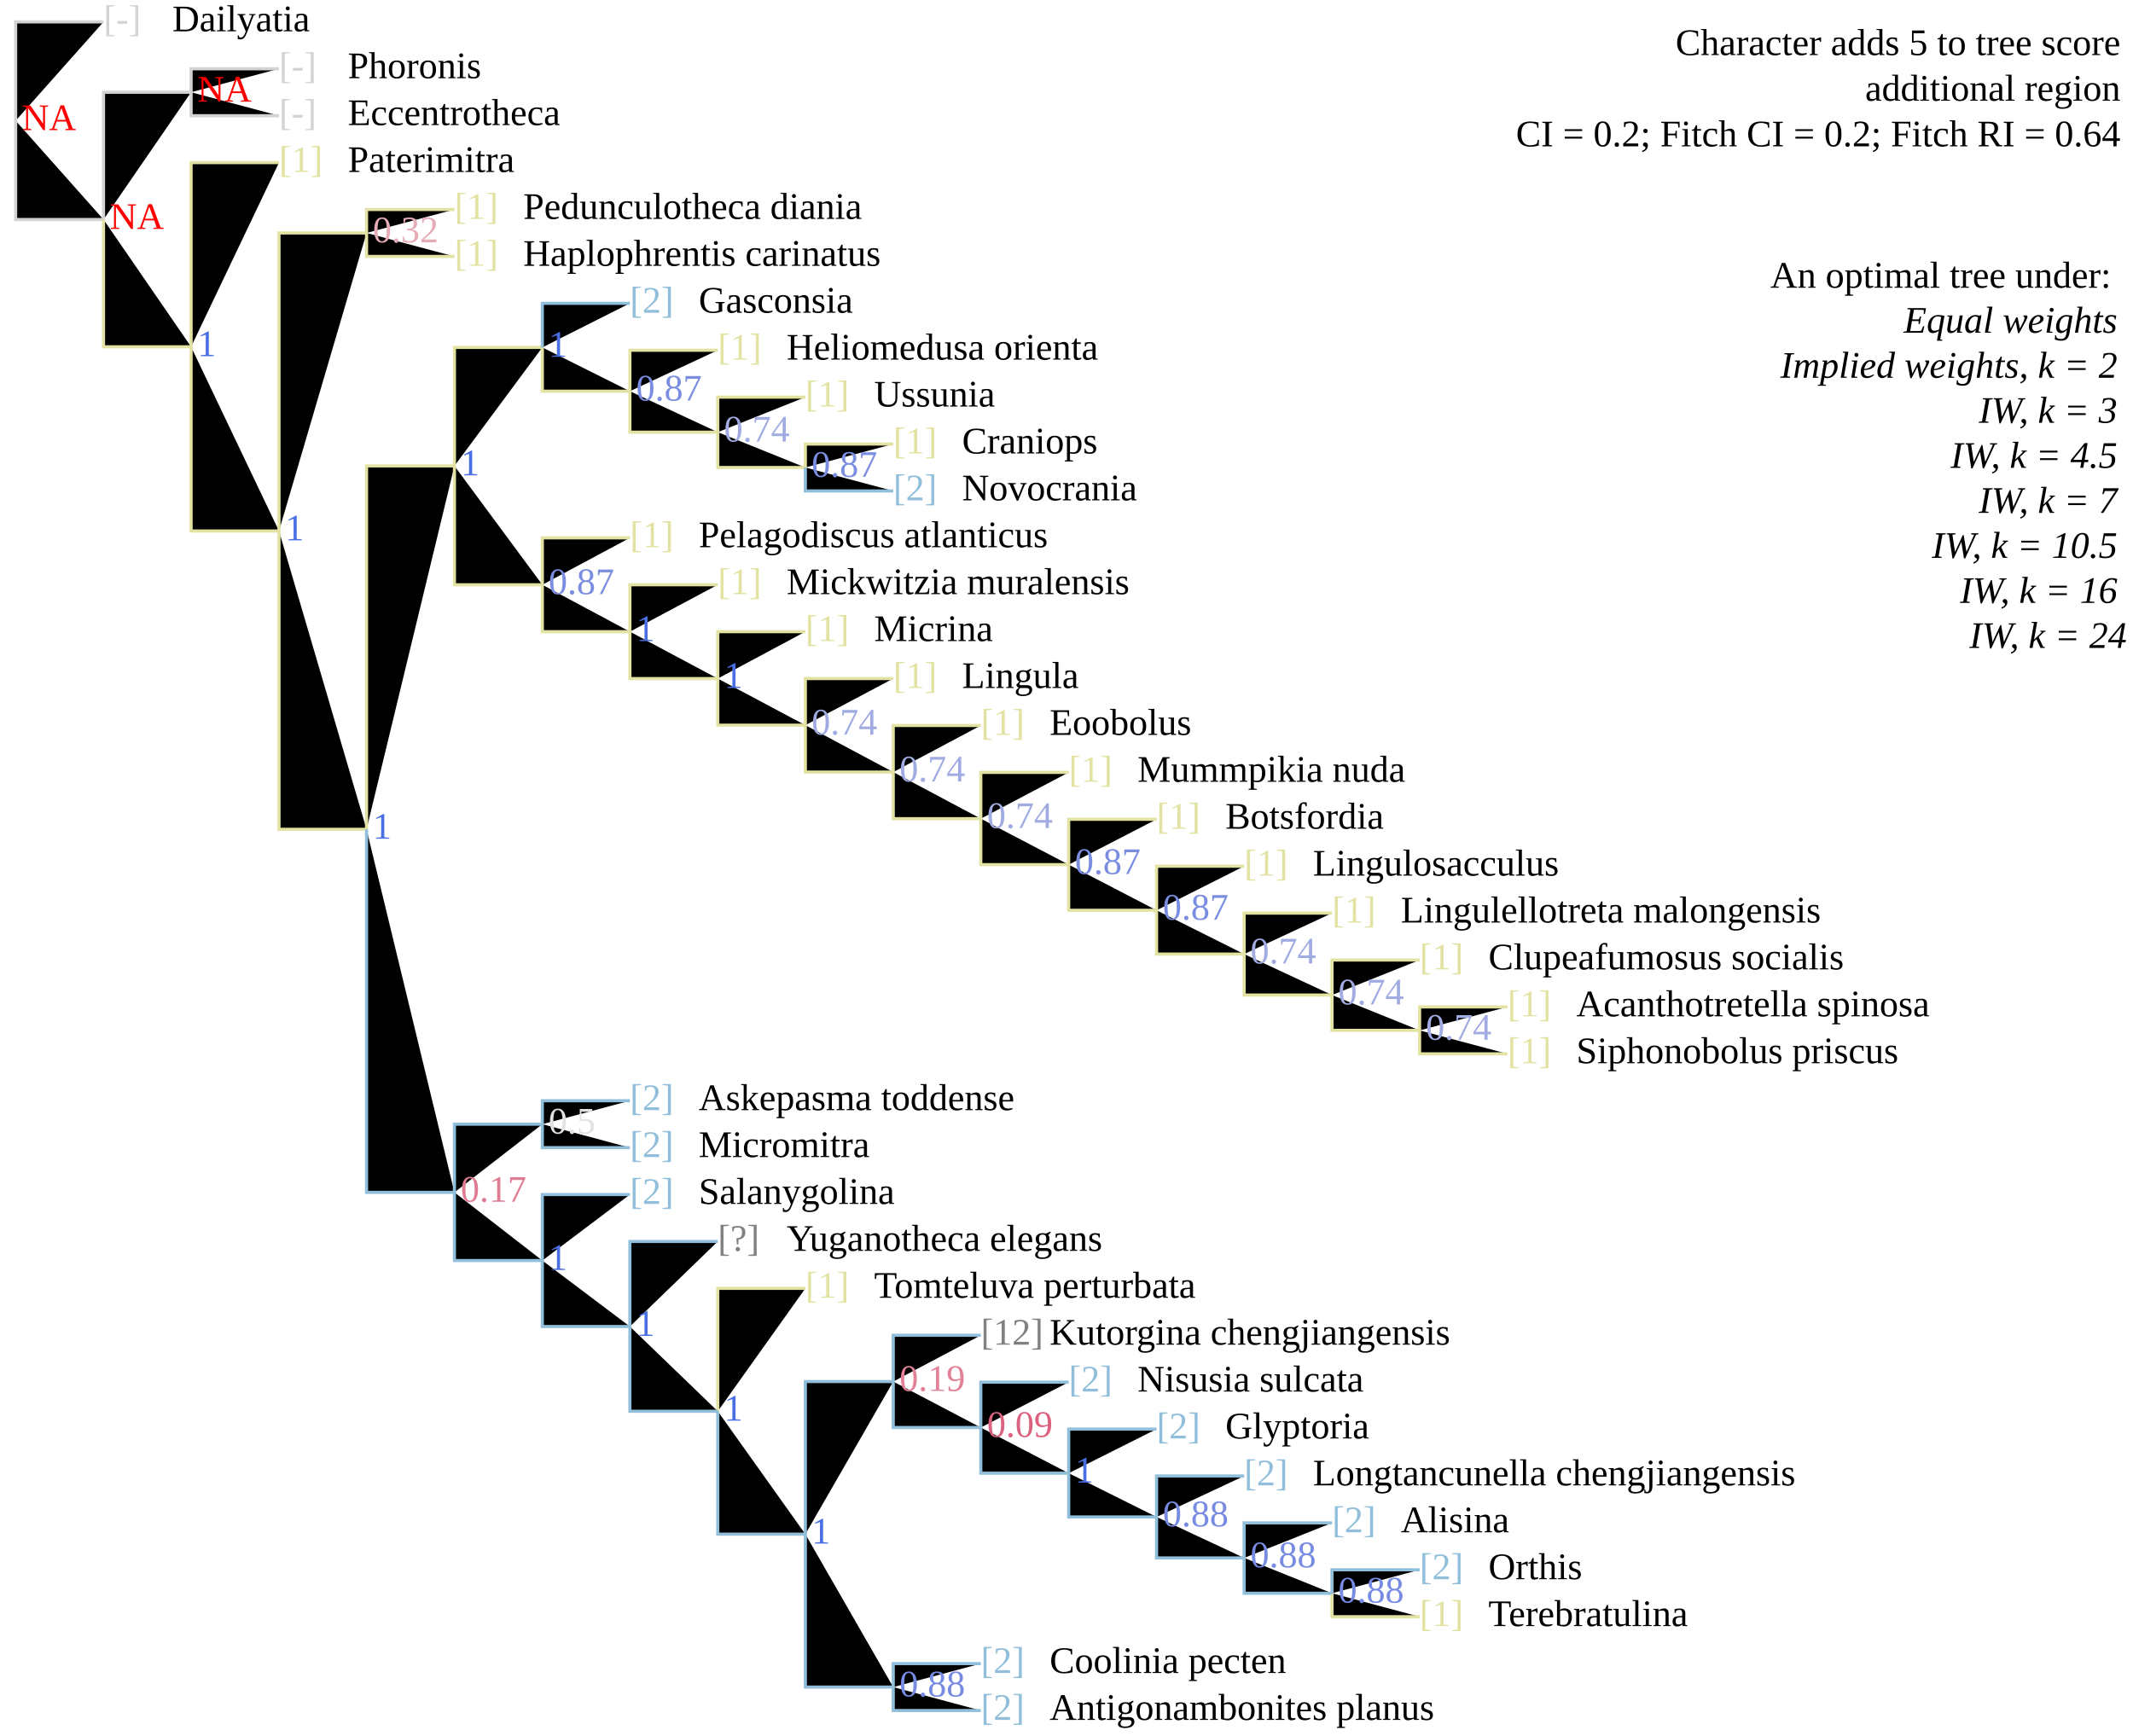
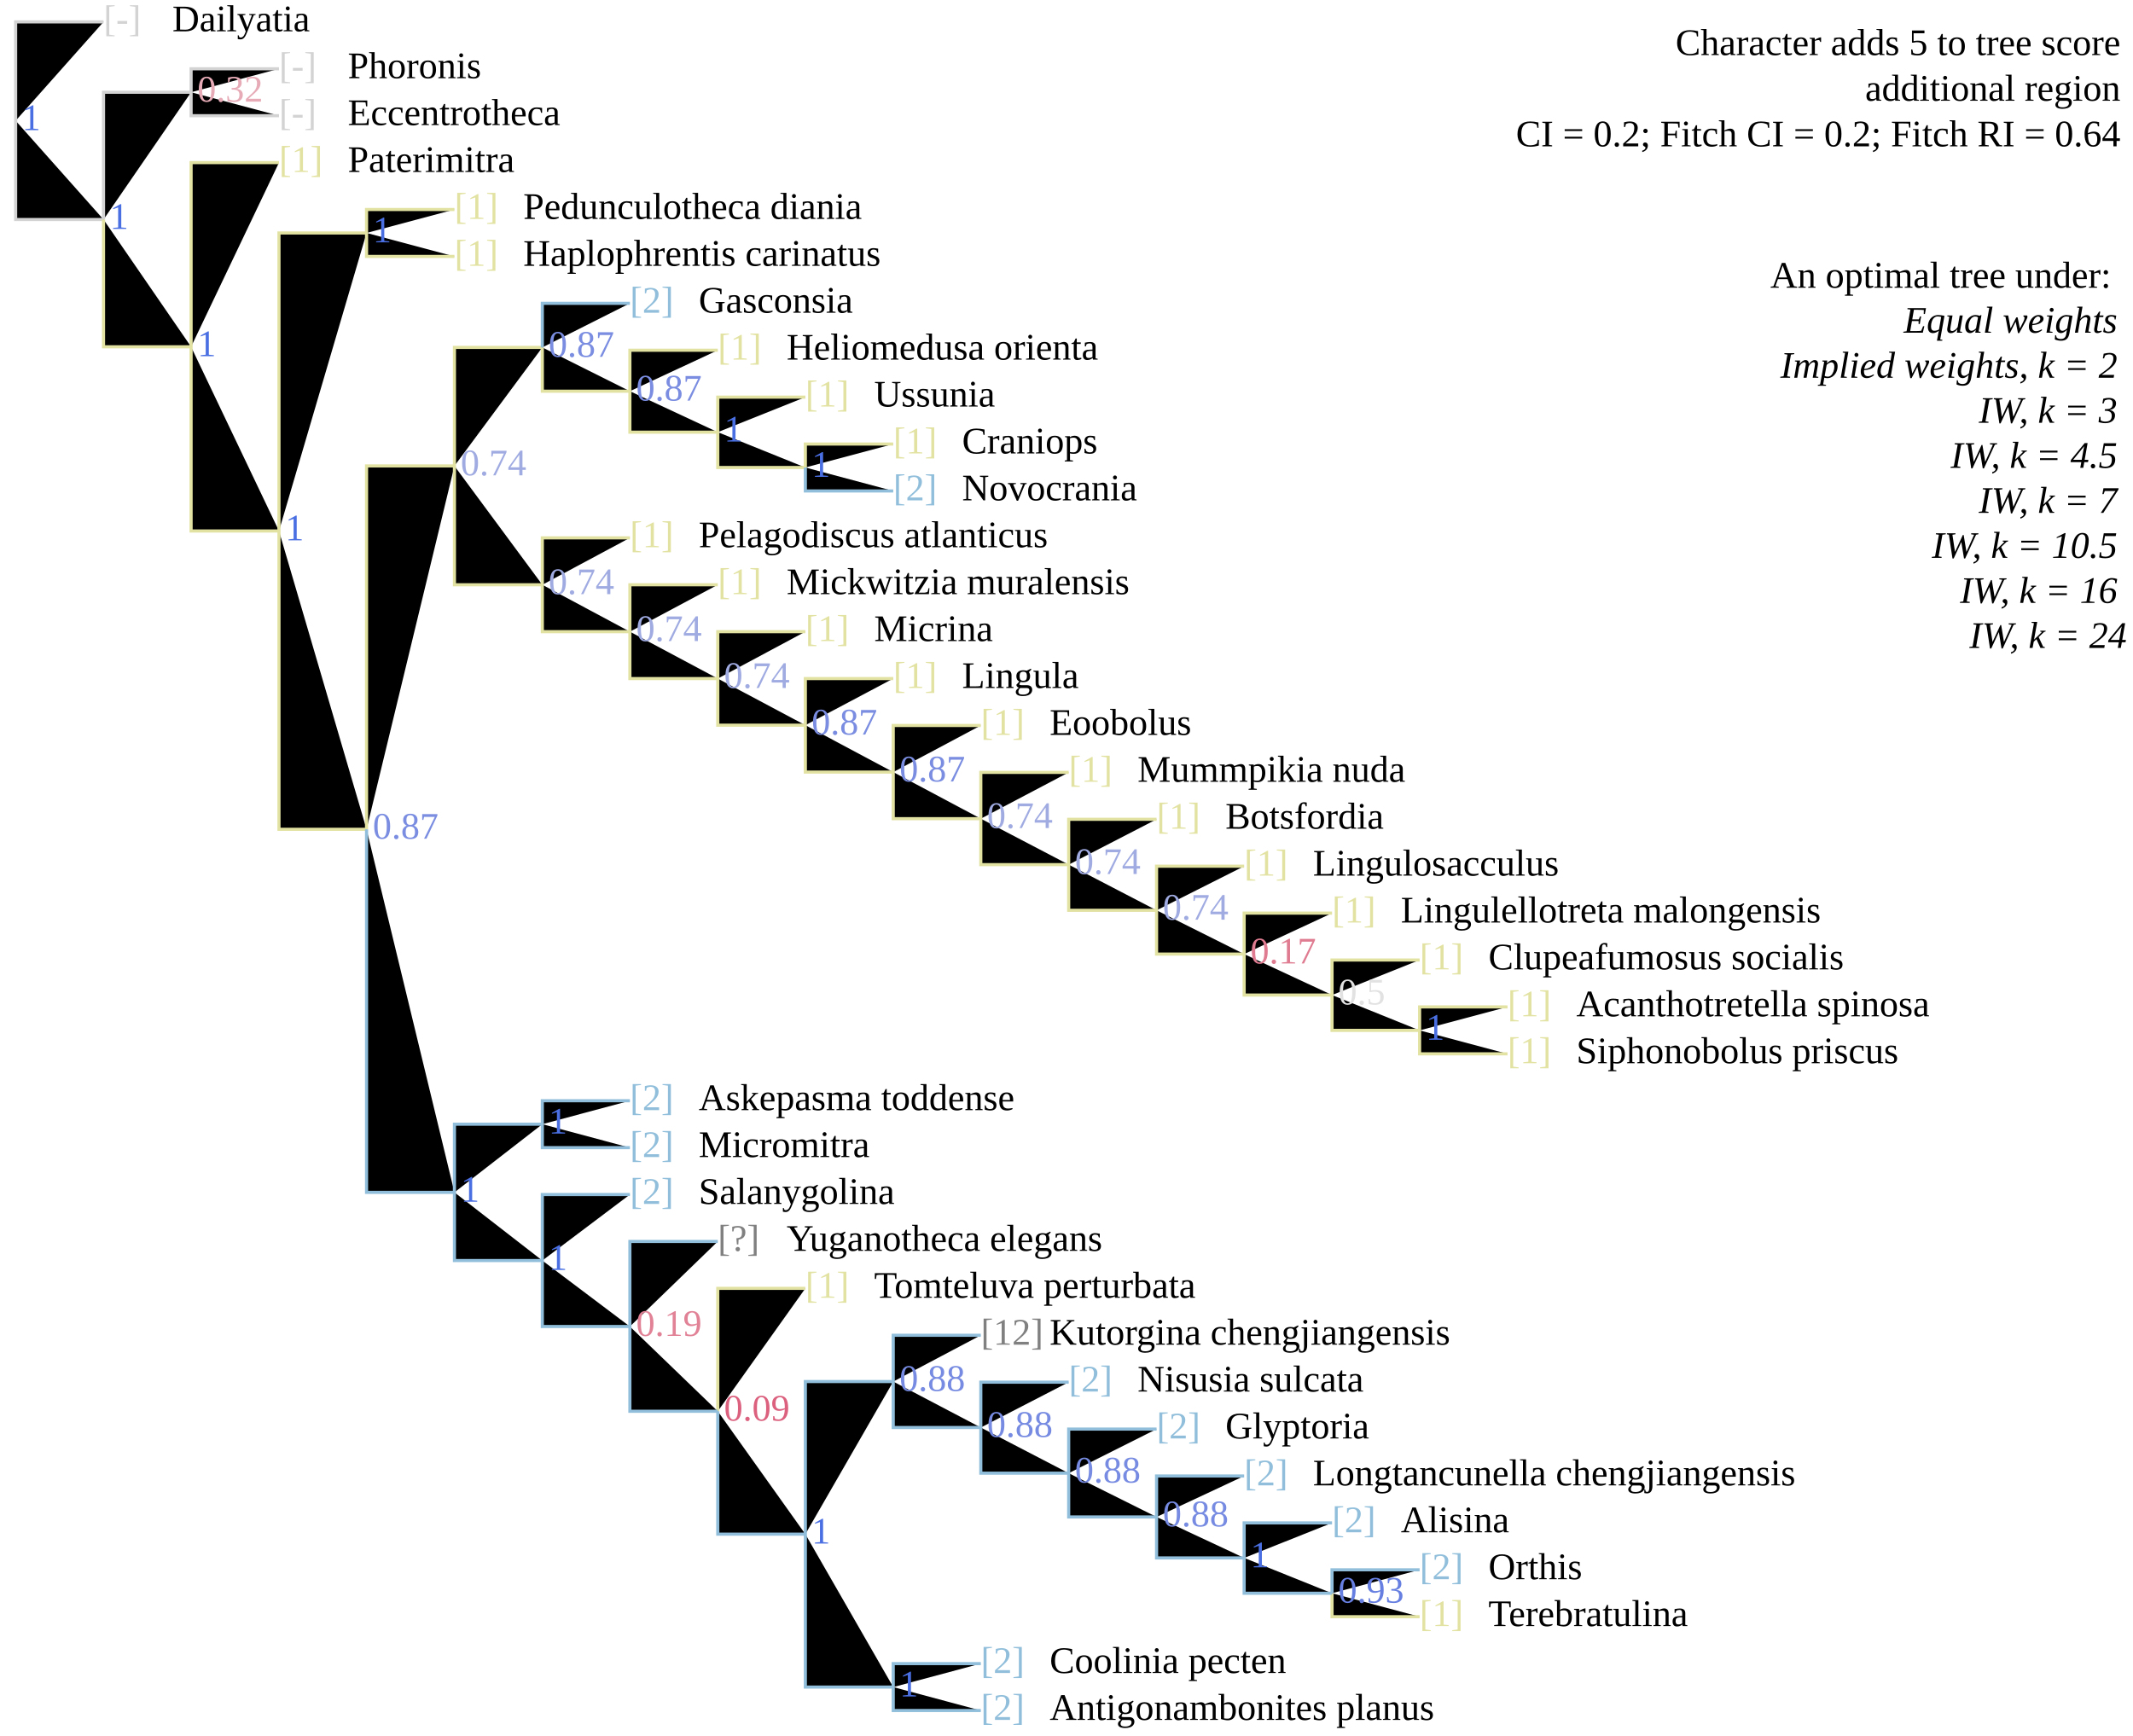
<svg xmlns="http://www.w3.org/2000/svg" version="1.1" width="682" height="555" class="tree" char="4">
  <text x="678" y="17.6" text-anchor="end" class="stepsLabel">Character adds <tspan class="score">5</tspan> to tree score</text>
  <text x="678" y="32.2" text-anchor="end" class="stepsLabel">
    <tspan class="score" /> additional region</text>
  <text x="678" y="46.8" text-anchor="end" class="stepsLabel">CI = 0.2; Fitch CI = 0.2; Fitch RI = 0.64</text>
  <text x="678" y="76" text-anchor="end" class="stepsLabel">
    <tspan dy="16">An optimal tree under:</tspan>
    <tspan x="680" style="font-style:italic" class="thisAn" dy="1.2em">Equal weights</tspan>
    <tspan x="680" style="font-style:italic" class="notThisAn" dy="1.2em">Implied weights, k = 2</tspan>
    <tspan x="680" style="font-style:italic" class="notThisAn" dy="1.2em">IW, k = 3</tspan>
    <tspan x="680" style="font-style:italic" class="notThisAn" dy="1.2em">IW, k = 4.5</tspan>
    <tspan x="680" style="font-style:italic" class="notThisAn" dy="1.2em">IW, k = 7</tspan>
    <tspan x="680" style="font-style:italic" class="notThisAn" dy="1.2em">IW, k = 10.5</tspan>
    <tspan x="680" style="font-style:italic" class="notThisAn" dy="1.2em">IW, k = 16</tspan>
    <tspan x="680" style="font-style:italic" class="notThisAn" dy="1.2em">IW, k = 24</tspan>
  </text>
  <text x="33.1" y="10" fill="lightgrey" class="flag">[-]</text>
  <text x="55.1" y="10" class="taxonLabel">Dailyatia</text>
  <text x="89.2" y="40" fill="lightgrey" class="flag">[-]</text>
  <text x="111.2" y="40" class="taxonLabel">Eccentrotheca</text>
  <text x="89.2" y="25" fill="lightgrey" class="flag">[-]</text>
  <text x="111.2" y="25" class="taxonLabel">Phoronis</text>
  <text x="89.2" y="55" fill="#e2e2a2" class="flag">[1]</text>
  <text x="111.2" y="55" class="taxonLabel">Paterimitra</text>
  <text x="145.3" y="70" fill="#e2e2a2" class="flag">[1]</text>
  <text x="167.3" y="70" class="taxonLabel">Pedunculotheca diania</text>
  <text x="145.3" y="85" fill="#e2e2a2" class="flag">[1]</text>
  <text x="167.3" y="85" class="taxonLabel">Haplophrentis carinatus</text>
  <text x="201.4" y="100" fill="#91bfdb" class="flag">[2]</text>
  <text x="223.4" y="100" class="taxonLabel">Gasconsia</text>
  <text x="229.5" y="115" fill="#e2e2a2" class="flag">[1]</text>
  <text x="251.5" y="115" class="taxonLabel">Heliomedusa orienta</text>
  <text x="257.5" y="130" fill="#e2e2a2" class="flag">[1]</text>
  <text x="279.5" y="130" class="taxonLabel">Ussunia</text>
  <text x="285.6" y="145" fill="#e2e2a2" class="flag">[1]</text>
  <text x="307.6" y="145" class="taxonLabel">Craniops</text>
  <text x="285.6" y="160" fill="#91bfdb" class="flag">[2]</text>
  <text x="307.6" y="160" class="taxonLabel">Novocrania</text>
  <text x="201.4" y="175" fill="#e2e2a2" class="flag">[1]</text>
  <text x="223.4" y="175" class="taxonLabel">Pelagodiscus atlanticus</text>
  <text x="229.5" y="190" fill="#e2e2a2" class="flag">[1]</text>
  <text x="251.5" y="190" class="taxonLabel">Mickwitzia muralensis</text>
  <text x="257.5" y="205" fill="#e2e2a2" class="flag">[1]</text>
  <text x="279.5" y="205" class="taxonLabel">Micrina</text>
  <text x="285.6" y="220" fill="#e2e2a2" class="flag">[1]</text>
  <text x="307.6" y="220" class="taxonLabel">Lingula</text>
  <text x="313.6" y="235" fill="#e2e2a2" class="flag">[1]</text>
  <text x="335.6" y="235" class="taxonLabel">Eoobolus</text>
  <text x="341.7" y="250" fill="#e2e2a2" class="flag">[1]</text>
  <text x="363.7" y="250" class="taxonLabel">Mummpikia nuda</text>
  <text x="369.8" y="265" fill="#e2e2a2" class="flag">[1]</text>
  <text x="391.8" y="265" class="taxonLabel">Botsfordia</text>
  <text x="397.8" y="280" fill="#e2e2a2" class="flag">[1]</text>
  <text x="419.8" y="280" class="taxonLabel">Lingulosacculus</text>
  <text x="425.9" y="295" fill="#e2e2a2" class="flag">[1]</text>
  <text x="447.9" y="295" class="taxonLabel">Lingulellotreta malongensis</text>
  <text x="453.9" y="310" fill="#e2e2a2" class="flag">[1]</text>
  <text x="475.9" y="310" class="taxonLabel">Clupeafumosus socialis</text>
  <text x="482" y="325" fill="#e2e2a2" class="flag">[1]</text>
  <text x="504" y="325" class="taxonLabel">Acanthotretella spinosa</text>
  <text x="482" y="340" fill="#e2e2a2" class="flag">[1]</text>
  <text x="504" y="340" class="taxonLabel">Siphonobolus priscus</text>
  <text x="201.4" y="355" fill="#91bfdb" class="flag">[2]</text>
  <text x="223.4" y="355" class="taxonLabel">Askepasma toddense</text>
  <text x="201.4" y="370" fill="#91bfdb" class="flag">[2]</text>
  <text x="223.4" y="370" class="taxonLabel">Micromitra</text>
  <text x="201.4" y="385" fill="#91bfdb" class="flag">[2]</text>
  <text x="223.4" y="385" class="taxonLabel">Salanygolina</text>
  <text x="257.5" y="415" fill="#e2e2a2" class="flag">[1]</text>
  <text x="279.5" y="415" class="taxonLabel">Tomteluva perturbata</text>
  <text x="229.5" y="400" fill="grey" class="flag">[?]</text>
  <text x="251.5" y="400" class="taxonLabel">Yuganotheca elegans</text>
  <text x="313.6" y="430" fill="grey" class="flag">[12]</text>
  <text x="335.6" y="430" class="taxonLabel">Kutorgina chengjiangensis</text>
  <text x="341.7" y="445" fill="#91bfdb" class="flag">[2]</text>
  <text x="363.7" y="445" class="taxonLabel">Nisusia sulcata</text>
  <text x="369.8" y="460" fill="#91bfdb" class="flag">[2]</text>
  <text x="391.8" y="460" class="taxonLabel">Glyptoria</text>
  <text x="397.8" y="475" fill="#91bfdb" class="flag">[2]</text>
  <text x="419.8" y="475" class="taxonLabel">Longtancunella chengjiangensis</text>
  <text x="425.9" y="490" fill="#91bfdb" class="flag">[2]</text>
  <text x="447.9" y="490" class="taxonLabel">Alisina</text>
  <text x="453.9" y="505" fill="#91bfdb" class="flag">[2]</text>
  <text x="475.9" y="505" class="taxonLabel">Orthis</text>
  <text x="453.9" y="520" fill="#e2e2a2" class="flag">[1]</text>
  <text x="475.9" y="520" class="taxonLabel">Terebratulina</text>
  <text x="313.6" y="535" fill="#91bfdb" class="flag">[2]</text>
  <text x="335.6" y="535" class="taxonLabel">Coolinia pecten</text>
  <text x="313.6" y="550" fill="#91bfdb" class="flag">[2]</text>
  <text x="335.6" y="550" class="taxonLabel">Antigonambonites planus</text>
  <path d="M5,38.6V7H33.1M5,38.6V70.2H33.1M33.1,70.2V29.5H61.1M61.1,29.5V22H89.2M61.1,29.5V37H89.2" stroke="lightgrey" class="inapplicable" />
  <path d="M33.1,70.2V110.9H61.1M61.1,110.9V52H89.2M61.1,110.9V169.8H89.2M89.2,169.8V74.5H117.2M117.2,74.5V67H145.3M117.2,74.5V82H145.3M89.2,169.8V265.2H117.2M117.2,265.2V149H145.3M145.3,149V111.1H173.4M173.4,111.1V125.1H201.4M201.4,125.1V112H229.5M201.4,125.1V138.2H229.5M229.5,138.2V127H257.5M229.5,138.2V149.5H257.5M257.5,149.5V142H285.6M145.3,149V187H173.4M173.4,187V172H201.4M173.4,187V202H201.4M201.4,202V187H229.5M201.4,202V217H229.5M229.5,217V202H257.5M229.5,217V231.9H257.5M257.5,231.9V217H285.6M257.5,231.9V246.9H285.6M285.6,246.9V232H313.6M285.6,246.9V261.8H313.6M313.6,261.8V247H341.7M313.6,261.8V276.5H341.7M341.7,276.5V262H369.8M341.7,276.5V291.1H369.8M369.8,291.1V277H397.8M369.8,291.1V305.1H397.8M397.8,305.1V292H425.9M397.8,305.1V318.2H425.9M425.9,318.2V307H453.9M425.9,318.2V329.5H453.9M453.9,329.5V322H482M453.9,329.5V337H482M229.5,451.3V412H257.5M425.9,509.5V517H453.9" stroke="#e2e2a2" />
  <path d="M173.4,111.1V97H201.4M257.5,149.5V157H285.6M117.2,265.2V381.3H145.3M145.3,381.3V359.5H173.4M173.4,359.5V352H201.4M173.4,359.5V367H201.4M145.3,381.3V403.1H173.4M173.4,403.1V382H201.4M173.4,403.1V424.2H201.4M201.4,424.2V397H229.5M201.4,424.2V451.3H229.5M229.5,451.3V490.6H257.5M257.5,490.6V441.8H285.6M285.6,441.8V427H313.6M285.6,441.8V456.5H313.6M313.6,456.5V442H341.7M313.6,456.5V471.1H341.7M341.7,471.1V457H369.8M341.7,471.1V485.1H369.8M369.8,485.1V472H397.8M369.8,485.1V498.2H397.8M397.8,498.2V487H425.9M397.8,498.2V509.5H425.9M425.9,509.5V502H453.9M257.5,490.6V539.5H285.6M285.6,539.5V532H313.6M285.6,539.5V547H313.6" stroke="#91bfdb" />
-   <text x="7" y="41.6" class="node" fill="red">NA</text>
-   <text x="35.1" y="73.2" class="node" fill="red">NA</text>
-   <text x="63.1" y="32.5" class="node" fill="red">NA</text>
+   <text x="7" y="41.6" class="node" fill="#4A6FE3">1</text>
+   <text x="35.1" y="73.2" class="node" fill="#4A6FE3">1</text>
+   <text x="63.1" y="32.5" class="node" fill="#E6ABB6">0.32</text>
  <text x="63.1" y="113.9" class="node" fill="#4A6FE3">1</text>
  <text x="91.2" y="172.8" class="node" fill="#4A6FE3">1</text>
-   <text x="119.2" y="77.5" class="node" fill="#E6ABB6">0.32</text>
-   <text x="119.2" y="268.2" class="node" fill="#4A6FE3">1</text>
-   <text x="147.3" y="152" class="node" fill="#4A6FE3">1</text>
-   <text x="175.4" y="114.1" class="node" fill="#4A6FE3">1</text>
+   <text x="119.2" y="77.5" class="node" fill="#4A6FE3">1</text>
+   <text x="119.2" y="268.2" class="node" fill="#7A8DE1">0.87</text>
+   <text x="147.3" y="152" class="node" fill="#A0ABE2">0.74</text>
+   <text x="175.4" y="114.1" class="node" fill="#7A8DE1">0.87</text>
  <text x="203.4" y="128.1" class="node" fill="#7A8DE1">0.87</text>
-   <text x="231.5" y="141.2" class="node" fill="#A0ABE2">0.74</text>
-   <text x="259.5" y="152.5" class="node" fill="#7A8DE1">0.87</text>
-   <text x="175.4" y="190" class="node" fill="#7A8DE1">0.87</text>
-   <text x="203.4" y="205" class="node" fill="#4A6FE3">1</text>
-   <text x="231.5" y="220" class="node" fill="#4A6FE3">1</text>
-   <text x="259.5" y="234.9" class="node" fill="#A0ABE2">0.74</text>
-   <text x="287.6" y="249.9" class="node" fill="#A0ABE2">0.74</text>
+   <text x="231.5" y="141.2" class="node" fill="#4A6FE3">1</text>
+   <text x="259.5" y="152.5" class="node" fill="#4A6FE3">1</text>
+   <text x="175.4" y="190" class="node" fill="#A0ABE2">0.74</text>
+   <text x="203.4" y="205" class="node" fill="#A0ABE2">0.74</text>
+   <text x="231.5" y="220" class="node" fill="#A0ABE2">0.74</text>
+   <text x="259.5" y="234.9" class="node" fill="#7A8DE1">0.87</text>
+   <text x="287.6" y="249.9" class="node" fill="#7A8DE1">0.87</text>
  <text x="315.6" y="264.8" class="node" fill="#A0ABE2">0.74</text>
-   <text x="343.7" y="279.5" class="node" fill="#7A8DE1">0.87</text>
-   <text x="371.8" y="294.1" class="node" fill="#7A8DE1">0.87</text>
-   <text x="399.8" y="308.1" class="node" fill="#A0ABE2">0.74</text>
-   <text x="427.9" y="321.2" class="node" fill="#A0ABE2">0.74</text>
-   <text x="455.9" y="332.5" class="node" fill="#A0ABE2">0.74</text>
-   <text x="147.3" y="384.3" class="node" fill="#E07C92">0.17</text>
-   <text x="175.4" y="362.5" class="node" fill="#E2E2E2">0.5</text>
+   <text x="343.7" y="279.5" class="node" fill="#A0ABE2">0.74</text>
+   <text x="371.8" y="294.1" class="node" fill="#A0ABE2">0.74</text>
+   <text x="399.8" y="308.1" class="node" fill="#E07C92">0.17</text>
+   <text x="427.9" y="321.2" class="node" fill="#E2E2E2">0.5</text>
+   <text x="455.9" y="332.5" class="node" fill="#4A6FE3">1</text>
+   <text x="147.3" y="384.3" class="node" fill="#4A6FE3">1</text>
+   <text x="175.4" y="362.5" class="node" fill="#4A6FE3">1</text>
  <text x="175.4" y="406.1" class="node" fill="#4A6FE3">1</text>
-   <text x="203.4" y="427.2" class="node" fill="#4A6FE3">1</text>
-   <text x="231.5" y="454.3" class="node" fill="#4A6FE3">1</text>
+   <text x="203.4" y="427.2" class="node" fill="#E18297">0.19</text>
+   <text x="231.5" y="454.3" class="node" fill="#DB617F">0.09</text>
  <text x="259.5" y="493.6" class="node" fill="#4A6FE3">1</text>
-   <text x="287.6" y="444.8" class="node" fill="#E18297">0.19</text>
-   <text x="315.6" y="459.5" class="node" fill="#DB617F">0.09</text>
-   <text x="343.7" y="474.1" class="node" fill="#4A6FE3">1</text>
+   <text x="287.6" y="444.8" class="node" fill="#768BE1">0.88</text>
+   <text x="315.6" y="459.5" class="node" fill="#768BE1">0.88</text>
+   <text x="343.7" y="474.1" class="node" fill="#768BE1">0.88</text>
  <text x="371.8" y="488.1" class="node" fill="#768BE1">0.88</text>
-   <text x="399.8" y="501.2" class="node" fill="#768BE1">0.88</text>
-   <text x="427.9" y="512.5" class="node" fill="#768BE1">0.88</text>
-   <text x="287.6" y="542.5" class="node" fill="#768BE1">0.88</text>
+   <text x="399.8" y="501.2" class="node" fill="#4A6FE3">1</text>
+   <text x="427.9" y="512.5" class="node" fill="#667FE1">0.93</text>
+   <text x="287.6" y="542.5" class="node" fill="#4A6FE3">1</text>
</svg>
